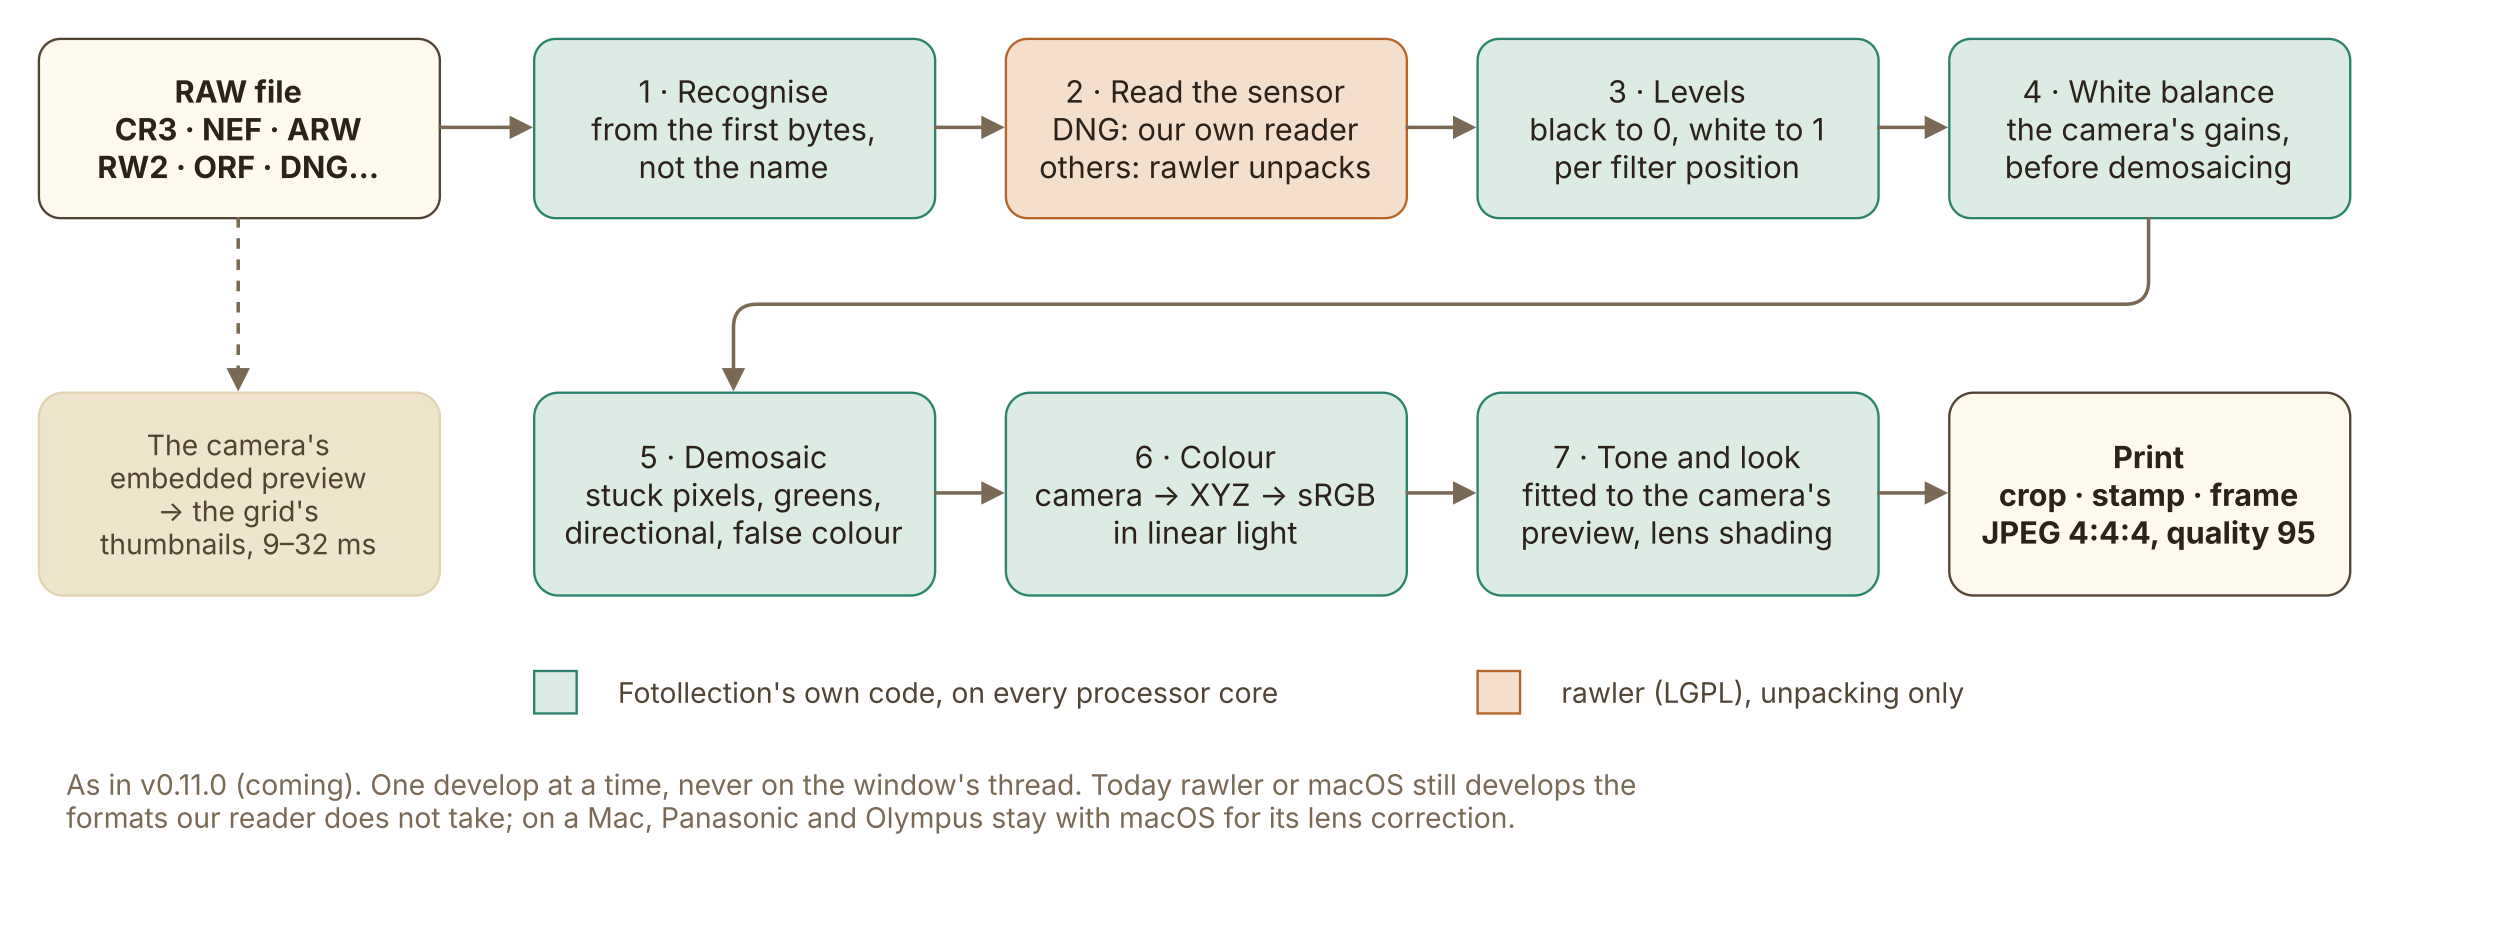
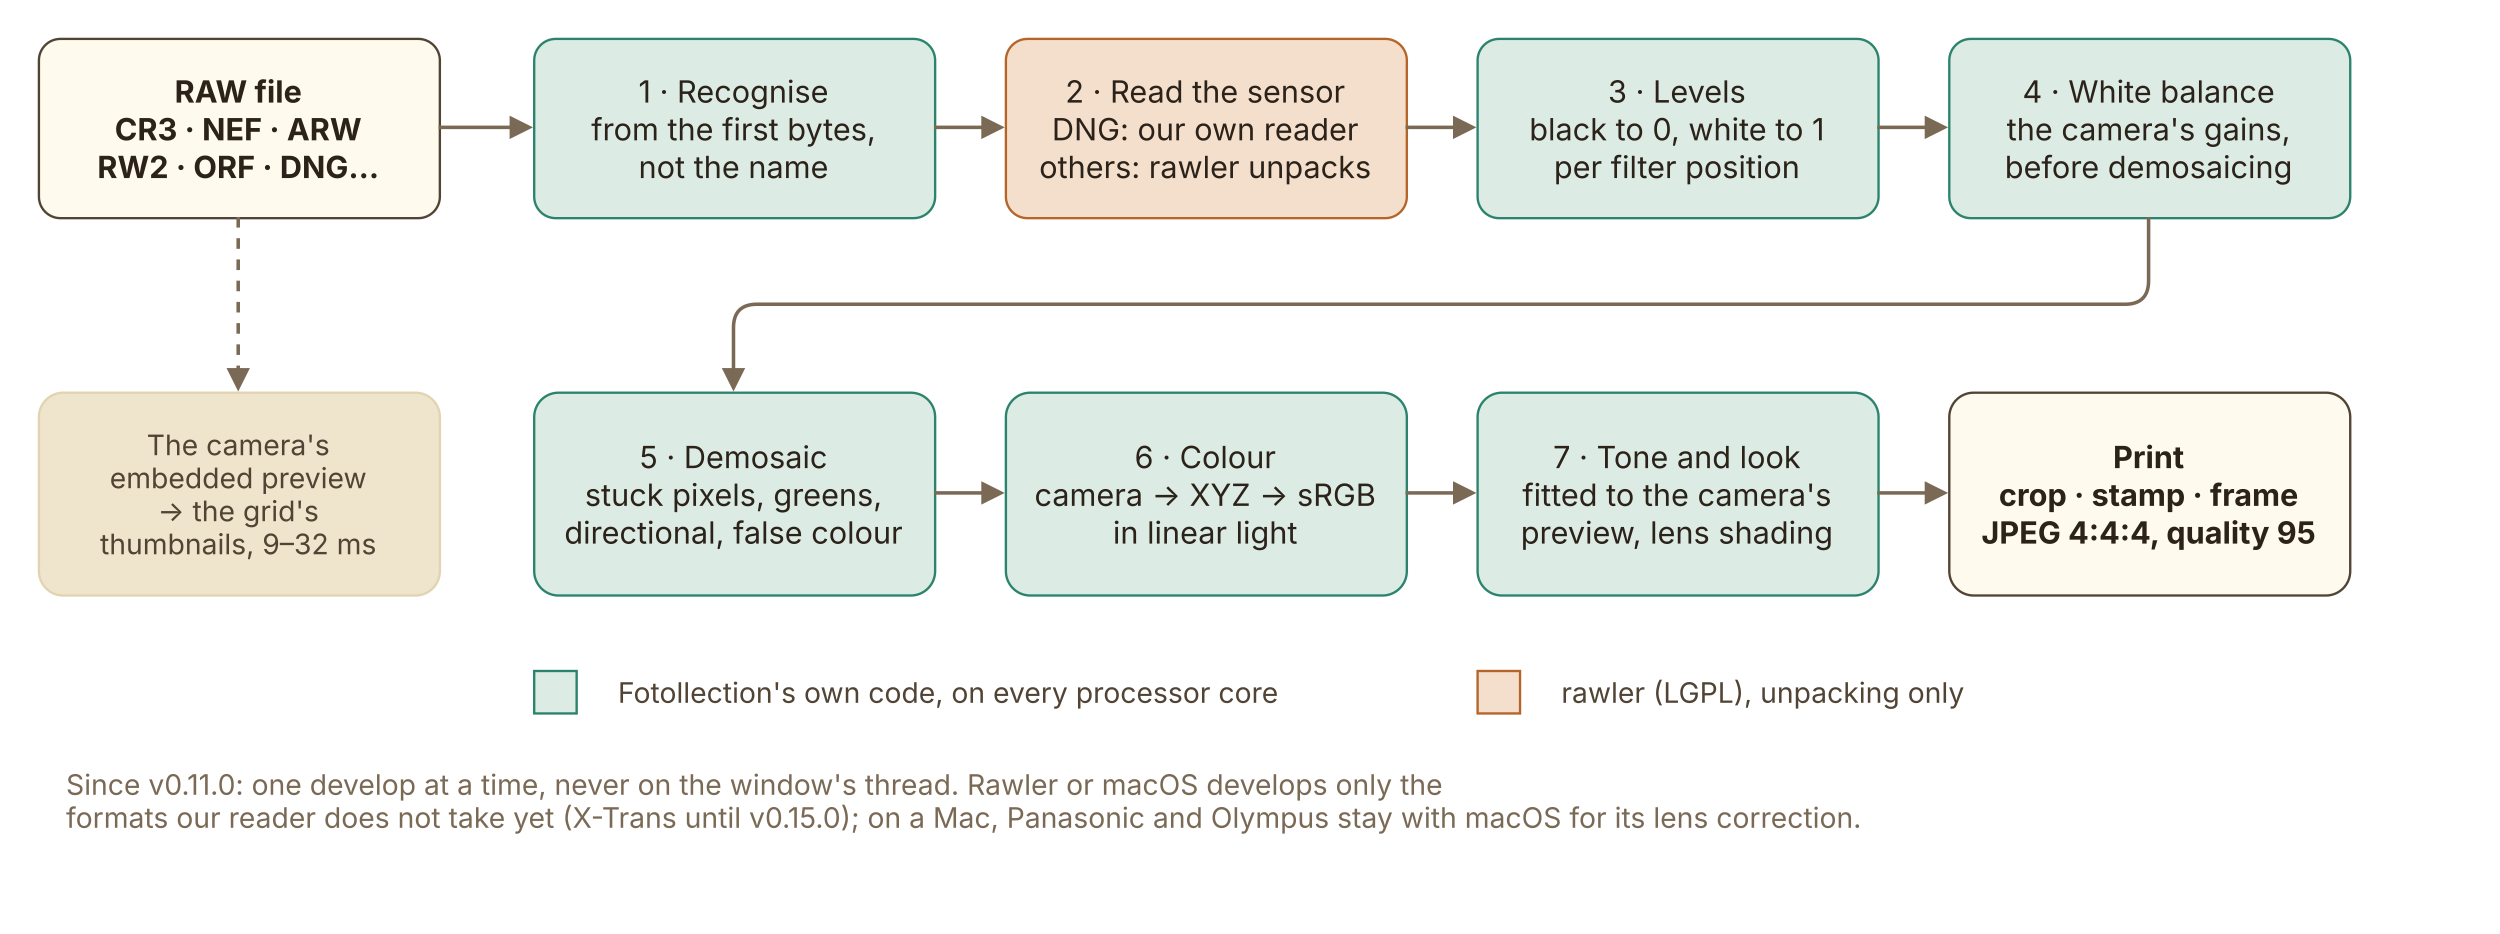
<svg xmlns="http://www.w3.org/2000/svg" role="img" aria-label="A RAW photo, from the file to the print" style="background: transparent; background-color: transparent; " version="1.1" width="1060px" height="396px" viewBox="0 0 1060 396">
  <style>@media (prefers-color-scheme: dark){[fill="#fffaee"]{fill:#262019}[stroke="#fffaee"]{stroke:#262019}[fill="#efe5cc"]{fill:#211b15}[stroke="#efe5cc"]{stroke:#211b15}[fill="#2b2219"]{fill:#f3ead6}[stroke="#2b2219"]{stroke:#f3ead6}[fill="#514435"]{fill:#d8cab0}[stroke="#514435"]{stroke:#d8cab0}[fill="#7a6a55"]{fill:#a8977c}[stroke="#7a6a55"]{stroke:#a8977c}[fill="#e2d4b3"]{fill:#3b3127}[stroke="#e2d4b3"]{stroke:#3b3127}[fill="#2c836d"]{fill:#c98a52}[stroke="#2c836d"]{stroke:#c98a52}[fill="#dcebe3"]{fill:#3a2c1f}[stroke="#dcebe3"]{stroke:#3a2c1f}[fill="#b5652a"]{fill:#e3a067}[stroke="#b5652a"]{stroke:#e3a067}[fill="#f4dfcc"]{fill:#3a2a1c}[stroke="#f4dfcc"]{stroke:#3a2a1c}}</style>
  <defs />
  <g>
    <g data-cell-id="0">
      <g data-cell-id="1">
        <g data-cell-id="c3">
          <g transform="translate(0.5,0.5)">
            <rect x="16" y="16" width="170" height="76" rx="9.12" ry="9.12" fill="#fffaee" stroke="#514435" pointer-events="all" />
          </g>
          <g>
            <g fill="#2b2219" font-family="system-ui, -apple-system, 'Segoe UI', sans-serif" font-weight="bold" text-anchor="middle" font-size="13px">
              <text x="101" y="43.5">RAW file</text>
              <text x="101" y="59.5">CR3 · NEF · ARW</text>
              <text x="101" y="75.5">RW2 · ORF · DNG…</text>
            </g>
          </g>
        </g>
        <g data-cell-id="c4">
          <g transform="translate(0.5,0.5)">
            <rect x="226" y="16" width="170" height="76" rx="9.12" ry="9.12" fill="#dcebe3" stroke="#2c836d" pointer-events="all" />
          </g>
          <g>
            <g fill="#2b2219" font-family="system-ui, -apple-system, 'Segoe UI', sans-serif" text-anchor="middle" font-size="13px">
              <text x="311" y="43.5">1 · Recognise</text>
              <text x="311" y="59.5">from the first bytes,</text>
              <text x="311" y="75.5">not the name</text>
            </g>
          </g>
        </g>
        <g data-cell-id="c5">
          <g transform="translate(0.5,0.5)">
            <rect x="426" y="16" width="170" height="76" rx="9.12" ry="9.12" fill="#f4dfcc" stroke="#b5652a" pointer-events="all" />
          </g>
          <g>
            <g fill="#2b2219" font-family="system-ui, -apple-system, 'Segoe UI', sans-serif" text-anchor="middle" font-size="13px">
              <text x="511" y="43.5">2 · Read the sensor</text>
              <text x="511" y="59.5">DNG: our own reader</text>
              <text x="511" y="75.5">others: rawler unpacks</text>
            </g>
          </g>
        </g>
        <g data-cell-id="c6">
          <g transform="translate(0.5,0.5)">
            <rect x="626" y="16" width="170" height="76" rx="9.12" ry="9.12" fill="#dcebe3" stroke="#2c836d" pointer-events="all" />
          </g>
          <g>
            <g fill="#2b2219" font-family="system-ui, -apple-system, 'Segoe UI', sans-serif" text-anchor="middle" font-size="13px">
              <text x="711" y="43.5">3 · Levels</text>
              <text x="711" y="59.5">black to 0, white to 1</text>
              <text x="711" y="75.5">per filter position</text>
            </g>
          </g>
        </g>
        <g data-cell-id="c7">
          <g transform="translate(0.5,0.5)">
            <rect x="826" y="16" width="170" height="76" rx="9.12" ry="9.12" fill="#dcebe3" stroke="#2c836d" pointer-events="all" />
          </g>
          <g>
            <g fill="#2b2219" font-family="system-ui, -apple-system, 'Segoe UI', sans-serif" text-anchor="middle" font-size="13px">
              <text x="911" y="43.5">4 · White balance</text>
              <text x="911" y="59.5">the camera's gains,</text>
              <text x="911" y="75.5">before demosaicing</text>
            </g>
          </g>
        </g>
        <g data-cell-id="c8">
          <g transform="translate(0.5,0.5)">
            <rect x="226" y="166" width="170" height="86" rx="10.32" ry="10.32" fill="#dcebe3" stroke="#2c836d" pointer-events="all" />
          </g>
          <g>
            <g fill="#2b2219" font-family="system-ui, -apple-system, 'Segoe UI', sans-serif" text-anchor="middle" font-size="13px">
              <text x="311" y="198.5">5 · Demosaic</text>
              <text x="311" y="214.5">stuck pixels, greens,</text>
              <text x="311" y="230.5">directional, false colour</text>
            </g>
          </g>
        </g>
        <g data-cell-id="c9">
          <g transform="translate(0.5,0.5)">
            <rect x="426" y="166" width="170" height="86" rx="10.32" ry="10.32" fill="#dcebe3" stroke="#2c836d" pointer-events="all" />
          </g>
          <g>
            <g fill="#2b2219" font-family="system-ui, -apple-system, 'Segoe UI', sans-serif" text-anchor="middle" font-size="13px">
              <text x="511" y="198.5">6 · Colour</text>
              <text x="511" y="214.5">camera → XYZ → sRGB</text>
              <text x="511" y="230.5">in linear light</text>
            </g>
          </g>
        </g>
        <g data-cell-id="c10">
          <g transform="translate(0.5,0.5)">
            <rect x="626" y="166" width="170" height="86" rx="10.32" ry="10.32" fill="#dcebe3" stroke="#2c836d" pointer-events="all" />
          </g>
          <g>
            <g fill="#2b2219" font-family="system-ui, -apple-system, 'Segoe UI', sans-serif" text-anchor="middle" font-size="13px">
              <text x="711" y="198.5">7 · Tone and look</text>
              <text x="711" y="214.5">fitted to the camera's</text>
              <text x="711" y="230.5">preview, lens shading</text>
            </g>
          </g>
        </g>
        <g data-cell-id="c11">
          <g transform="translate(0.5,0.5)">
            <rect x="826" y="166" width="170" height="86" rx="10.32" ry="10.32" fill="#fffaee" stroke="#514435" pointer-events="all" />
          </g>
          <g>
            <g fill="#2b2219" font-family="system-ui, -apple-system, 'Segoe UI', sans-serif" font-weight="bold" text-anchor="middle" font-size="13px">
              <text x="911" y="198.5">Print</text>
              <text x="911" y="214.5">crop · stamp · frame</text>
              <text x="911" y="230.5">JPEG 4:4:4, quality 95</text>
            </g>
          </g>
        </g>
        <g data-cell-id="c12">
          <g>
            <path d="M 186 54 L 216.82 54" fill="none" stroke="#7a6a55" stroke-width="1.5" stroke-miterlimit="10" pointer-events="stroke" />
            <path d="M 224.32 54 L 216.82 57.75 L 216.82 50.25 Z" fill="#7a6a55" stroke="#7a6a55" stroke-width="1.5" stroke-miterlimit="10" pointer-events="all" />
          </g>
        </g>
        <g data-cell-id="c13">
          <g>
            <path d="M 396 54 L 416.82 54" fill="none" stroke="#7a6a55" stroke-width="1.5" stroke-miterlimit="10" pointer-events="stroke" />
            <path d="M 424.32 54 L 416.82 57.75 L 416.82 50.25 Z" fill="#7a6a55" stroke="#7a6a55" stroke-width="1.5" stroke-miterlimit="10" pointer-events="all" />
          </g>
        </g>
        <g data-cell-id="c14">
          <g>
            <path d="M 596 54 L 616.82 54" fill="none" stroke="#7a6a55" stroke-width="1.5" stroke-miterlimit="10" pointer-events="stroke" />
            <path d="M 624.32 54 L 616.82 57.75 L 616.82 50.25 Z" fill="#7a6a55" stroke="#7a6a55" stroke-width="1.5" stroke-miterlimit="10" pointer-events="all" />
          </g>
        </g>
        <g data-cell-id="c15">
          <g>
            <path d="M 796 54 L 816.82 54" fill="none" stroke="#7a6a55" stroke-width="1.5" stroke-miterlimit="10" pointer-events="stroke" />
            <path d="M 824.32 54 L 816.82 57.75 L 816.82 50.25 Z" fill="#7a6a55" stroke="#7a6a55" stroke-width="1.5" stroke-miterlimit="10" pointer-events="all" />
          </g>
        </g>
        <g data-cell-id="c16">
          <g>
            <path d="M 911 92 L 911 119 Q 911 129 901 129 L 321 129 Q 311 129 311 139 L 311 156.82" fill="none" stroke="#7a6a55" stroke-width="1.5" stroke-miterlimit="10" pointer-events="stroke" />
            <path d="M 311 164.32 L 307.25 156.82 L 314.75 156.82 Z" fill="#7a6a55" stroke="#7a6a55" stroke-width="1.5" stroke-miterlimit="10" pointer-events="all" />
          </g>
        </g>
        <g data-cell-id="c17">
          <g>
            <path d="M 396 209 L 416.82 209" fill="none" stroke="#7a6a55" stroke-width="1.5" stroke-miterlimit="10" pointer-events="stroke" />
            <path d="M 424.32 209 L 416.82 212.75 L 416.82 205.25 Z" fill="#7a6a55" stroke="#7a6a55" stroke-width="1.5" stroke-miterlimit="10" pointer-events="all" />
          </g>
        </g>
        <g data-cell-id="c18">
          <g>
            <path d="M 596 209 L 616.82 209" fill="none" stroke="#7a6a55" stroke-width="1.5" stroke-miterlimit="10" pointer-events="stroke" />
            <path d="M 624.32 209 L 616.82 212.75 L 616.82 205.25 Z" fill="#7a6a55" stroke="#7a6a55" stroke-width="1.5" stroke-miterlimit="10" pointer-events="all" />
          </g>
        </g>
        <g data-cell-id="c19">
          <g>
            <path d="M 796 209 L 816.82 209" fill="none" stroke="#7a6a55" stroke-width="1.5" stroke-miterlimit="10" pointer-events="stroke" />
            <path d="M 824.32 209 L 816.82 212.75 L 816.82 205.25 Z" fill="#7a6a55" stroke="#7a6a55" stroke-width="1.5" stroke-miterlimit="10" pointer-events="all" />
          </g>
        </g>
        <g data-cell-id="c20">
          <g transform="translate(0.5,0.5)">
            <rect x="16" y="166" width="170" height="86" rx="10.32" ry="10.32" fill="#efe5cc" stroke="#e2d4b3" pointer-events="all" />
          </g>
          <g>
            <g fill="#514435" font-family="system-ui, -apple-system, 'Segoe UI', sans-serif" text-anchor="middle" font-size="12px">
              <text x="101" y="193">The camera's</text>
              <text x="101" y="207">embedded preview</text>
              <text x="101" y="221">→ the grid's</text>
              <text x="101" y="235">thumbnails, 9–32 ms</text>
            </g>
          </g>
        </g>
        <g data-cell-id="c21">
          <g>
            <path d="M 101 92 L 101 156.82" fill="none" stroke="#7a6a55" stroke-width="1.5" stroke-miterlimit="10" stroke-dasharray="4.5 4.5" pointer-events="stroke" />
            <path d="M 101 164.32 L 97.25 156.82 L 104.75 156.82 Z" fill="#7a6a55" stroke="#7a6a55" stroke-width="1.5" stroke-miterlimit="10" pointer-events="all" />
          </g>
        </g>
        <g data-cell-id="c22">
          <g transform="translate(0.5,0.5)">
            <rect x="226" y="284" width="18" height="18" fill="#dcebe3" stroke="#2c836d" pointer-events="all" />
          </g>
        </g>
        <g data-cell-id="c23">
          <g>
            <rect x="250" y="278" width="330" height="30" rx="3.6" ry="3.6" fill="none" stroke="none" pointer-events="all" />
          </g>
          <g>
            <g fill="#514435" font-family="system-ui, -apple-system, 'Segoe UI', sans-serif" text-anchor="start" font-size="12px">
              <text x="262" y="298">Fotollection's own code, on every processor core</text>
            </g>
          </g>
        </g>
        <g data-cell-id="c24">
          <g transform="translate(0.5,0.5)">
            <rect x="626" y="284" width="18" height="18" fill="#f4dfcc" stroke="#b5652a" pointer-events="all" />
          </g>
        </g>
        <g data-cell-id="c25">
          <g>
            <rect x="650" y="278" width="330" height="30" rx="3.6" ry="3.6" fill="none" stroke="none" pointer-events="all" />
          </g>
          <g>
            <g fill="#514435" font-family="system-ui, -apple-system, 'Segoe UI', sans-serif" text-anchor="start" font-size="12px">
              <text x="662" y="298">rawler (LGPL), unpacking only</text>
            </g>
          </g>
        </g>
        <g data-cell-id="c26">
          <g>
            <rect x="16" y="316" width="1010" height="46" rx="5.52" ry="5.52" fill="none" stroke="none" pointer-events="all" />
          </g>
          <g>
            <g fill="#7a6a55" font-family="system-ui, -apple-system, 'Segoe UI', sans-serif" text-anchor="start" font-size="12px">
-               <text x="28" y="337">As in v0.11.0 (coming). One develop at a time, never on the window's thread. Today rawler or macOS still develops the</text>
-               <text x="28" y="351">formats our reader does not take; on a Mac, Panasonic and Olympus stay with macOS for its lens correction.</text>
+               <text x="28" y="337">Since v0.11.0: one develop at a time, never on the window's thread. Rawler or macOS develops only the</text>
+               <text x="28" y="351">formats our reader does not take yet (X-Trans until v0.15.0); on a Mac, Panasonic and Olympus stay with macOS for its lens correction.</text>
            </g>
          </g>
        </g>
      </g>
    </g>
  </g>
</svg>
